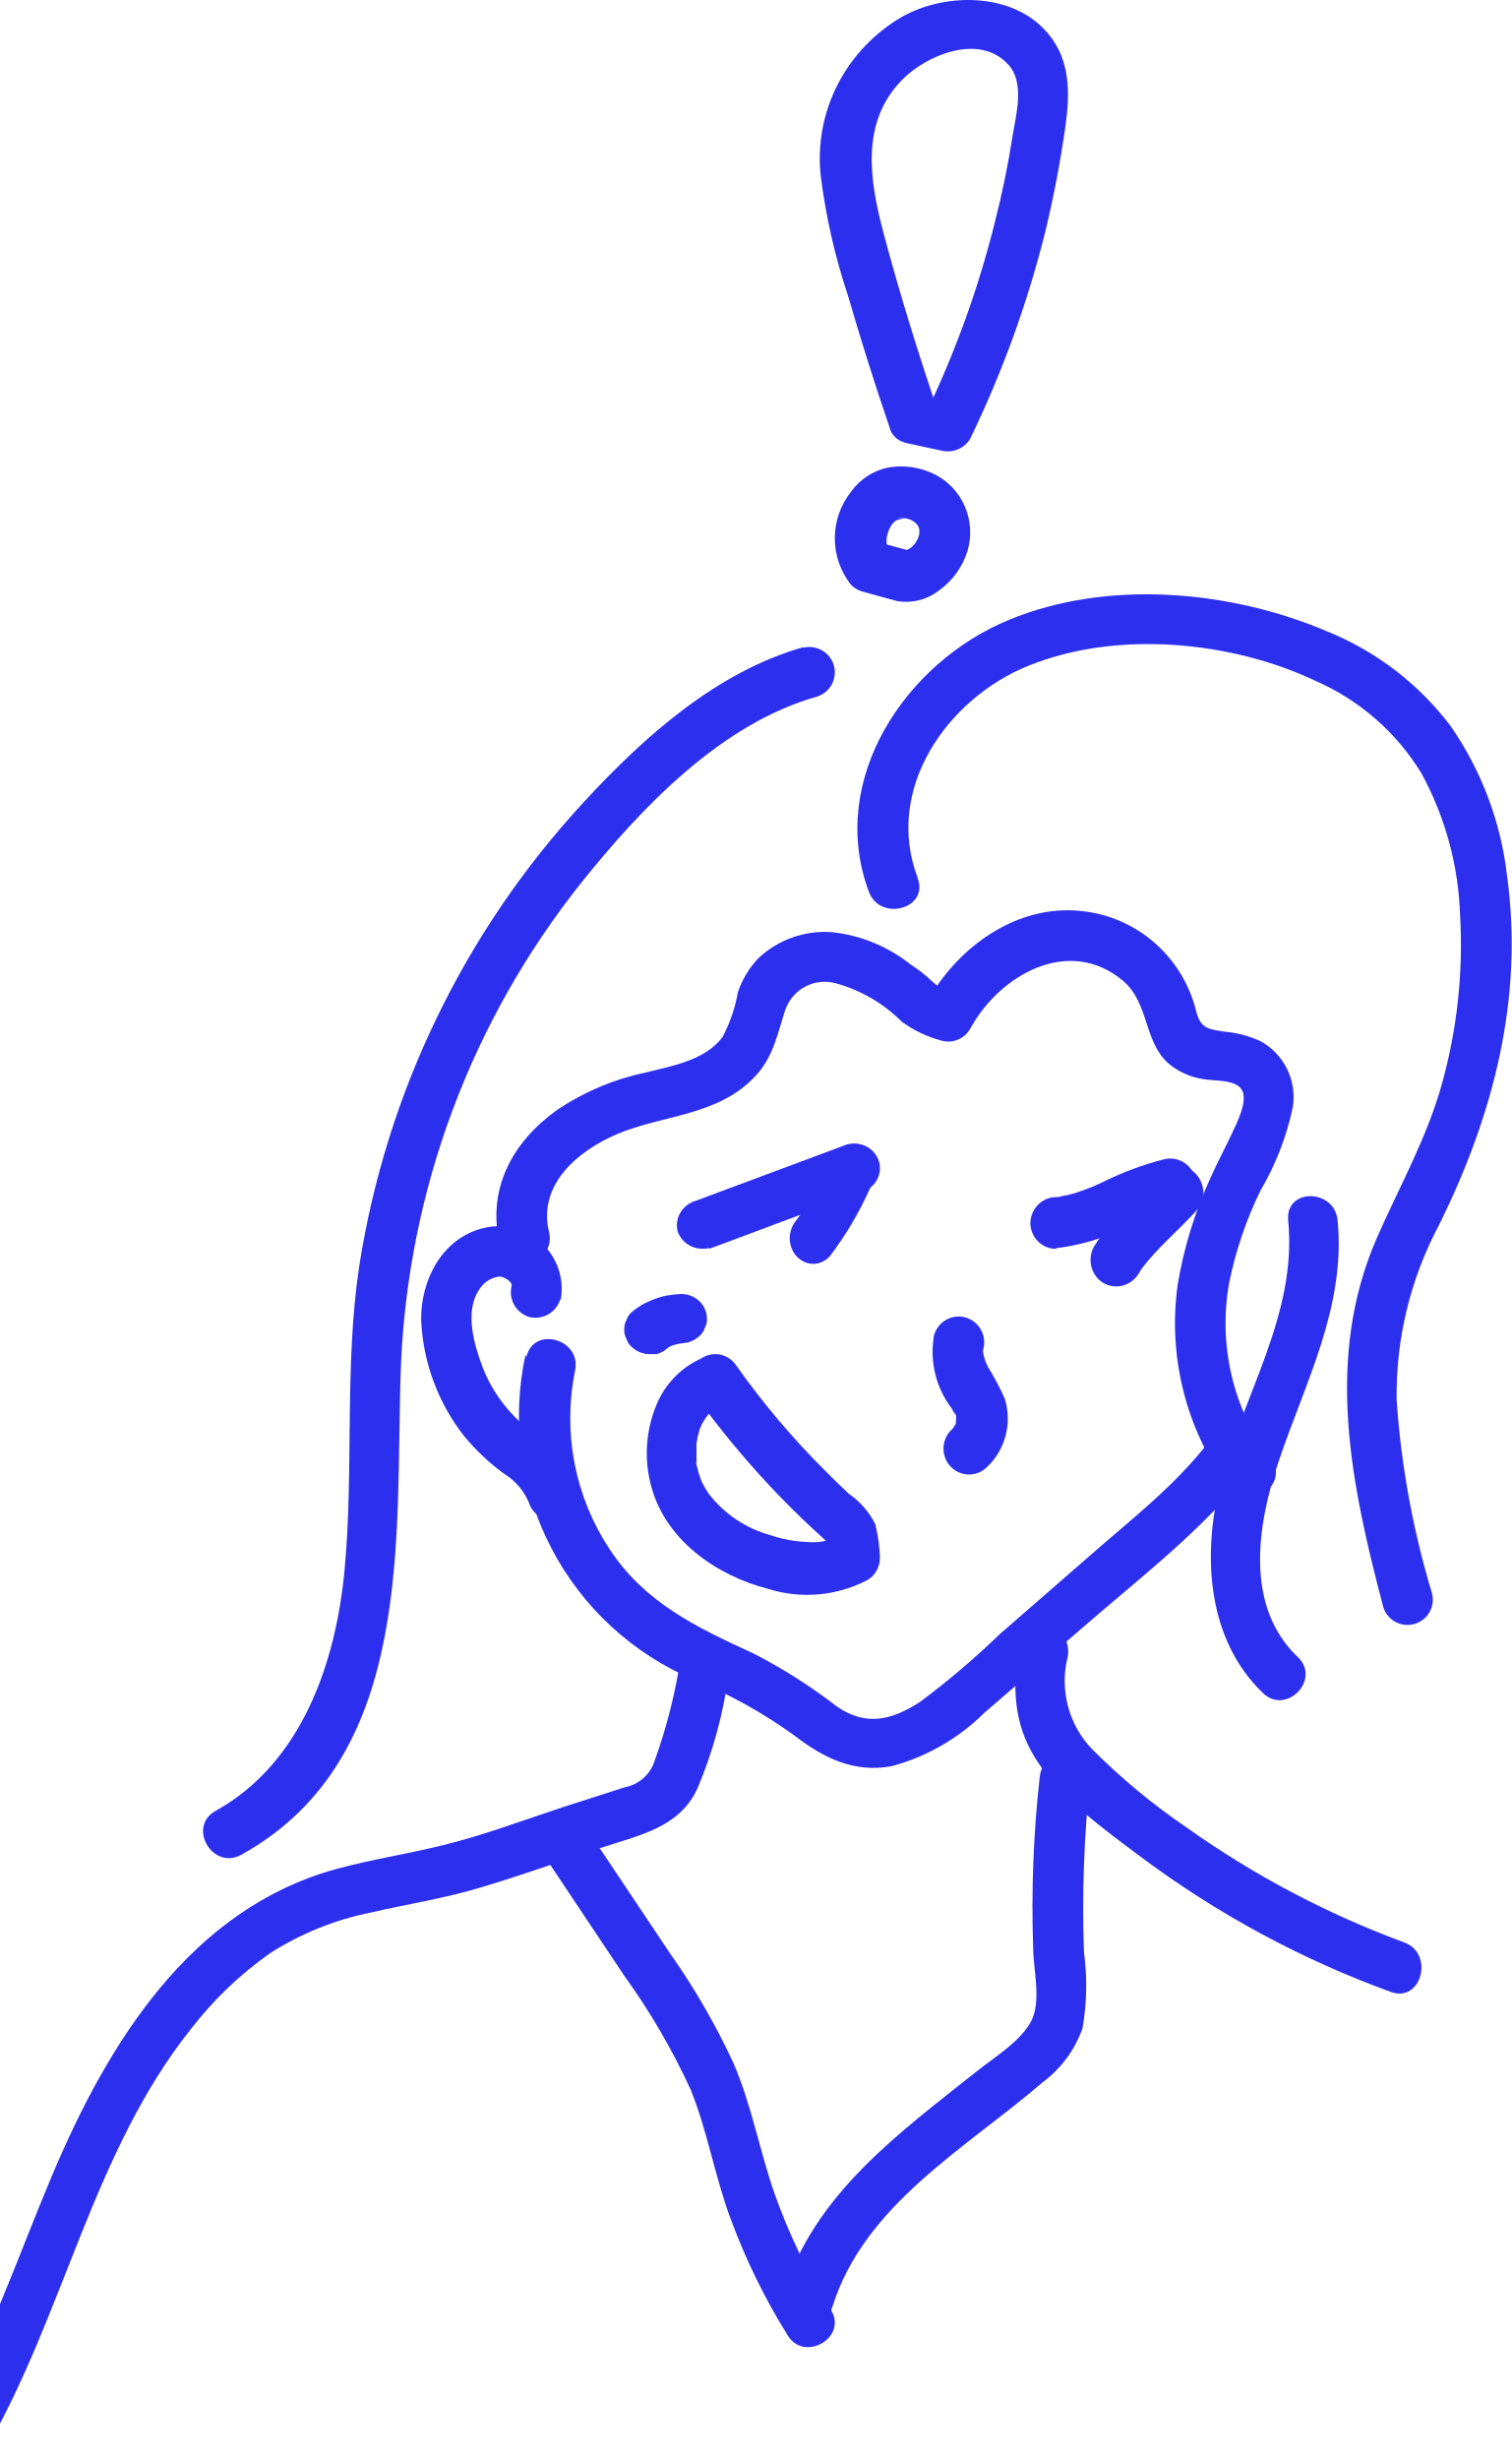
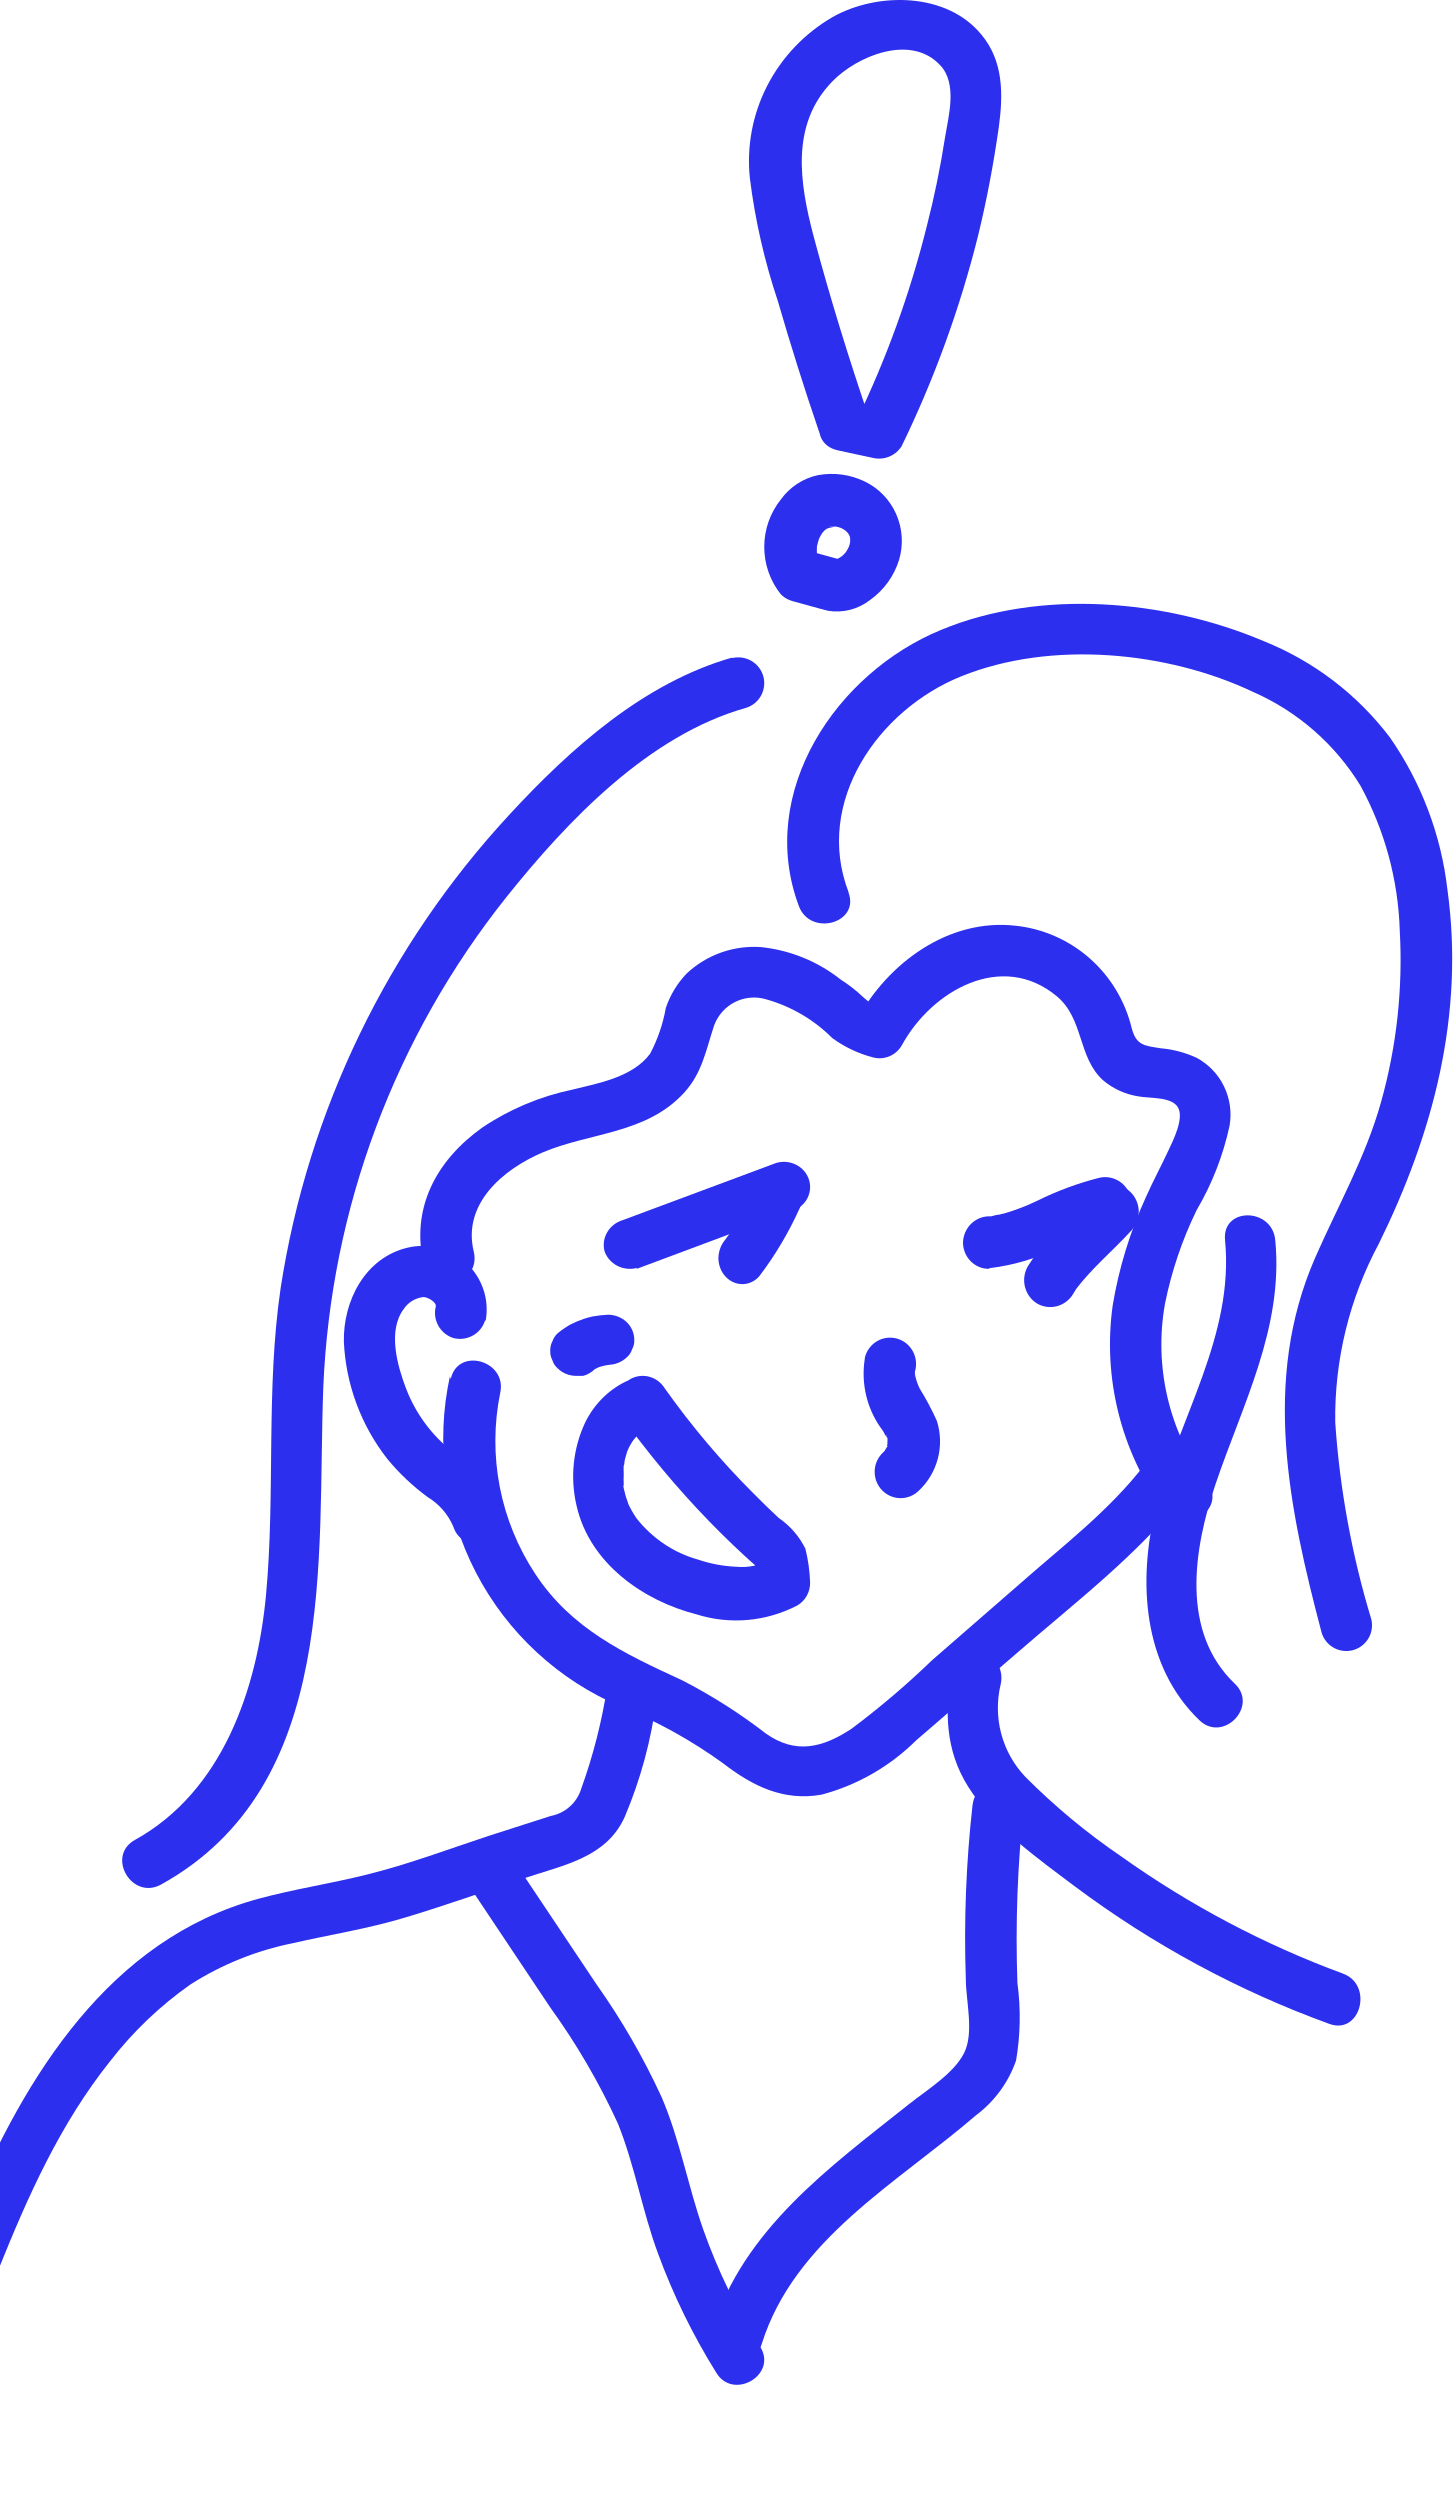
- <svg xmlns="http://www.w3.org/2000/svg" width="201" height="327" viewBox="0 0 201 327" fill="none">
-   <path d="M94.328 165.995L114.389 158.5C114.834 158.394 115.253 158.204 115.621 157.941C115.989 157.677 116.298 157.345 116.53 156.964C116.761 156.584 116.912 156.162 116.971 155.725C117.031 155.287 116.998 154.843 116.876 154.418C116.753 153.992 116.544 153.595 116.259 153.249C115.974 152.903 115.62 152.616 115.217 152.404C114.815 152.193 114.373 152.061 113.916 152.017C113.46 151.972 112.999 152.017 112.561 152.147L92.501 159.62C91.637 159.876 90.907 160.439 90.462 161.195C90.016 161.951 89.887 162.843 90.102 163.687C90.381 164.504 90.974 165.187 91.76 165.595C92.546 166.004 93.465 166.108 94.328 165.885V165.995Z" fill="#2D2FEE" />
-   <path d="M88.873 179.038L88.17 179.563C88.644 179.216 89.162 178.93 89.711 178.71L88.895 179.038C89.479 178.792 90.098 178.63 90.731 178.557H89.825C90.074 178.557 90.346 178.557 90.595 178.557C91.494 178.543 92.353 178.199 92.998 177.596C93.333 177.319 93.577 176.955 93.701 176.546C93.922 176.159 94.024 175.72 93.995 175.279C93.994 174.409 93.636 173.576 92.998 172.962C92.353 172.358 91.494 172.015 90.595 172C89.926 172.03 89.26 172.103 88.601 172.219C88.21 172.3 87.824 172.402 87.445 172.525C86.821 172.734 86.215 172.99 85.631 173.29C85.056 173.616 84.51 173.989 83.999 174.404C83.677 174.691 83.435 175.052 83.297 175.453C83.087 175.845 82.986 176.281 83.002 176.721C82.984 177.161 83.085 177.599 83.297 177.989C83.42 178.397 83.664 178.762 83.999 179.038C84.313 179.346 84.687 179.589 85.099 179.754C85.512 179.92 85.955 180.003 86.402 180H87.309C87.876 179.846 88.392 179.553 88.805 179.147L88.873 179.038Z" fill="#2D2FEE" />
-   <path d="M168.999 194.076C166.509 190.754 164.729 186.946 163.771 182.894C162.813 178.842 162.697 174.634 163.432 170.534C164.289 166.293 165.683 162.18 167.579 158.297C169.594 154.87 171.048 151.137 171.883 147.242C172.175 145.498 171.916 143.706 171.144 142.118C170.372 140.53 169.124 139.228 167.579 138.394C166.091 137.708 164.498 137.285 162.869 137.143C160.728 136.802 159.691 136.779 159.082 134.55C158.234 130.993 156.312 127.79 153.584 125.383C150.855 122.975 147.453 121.481 143.848 121.107C135.126 120.129 127.17 125.975 123.136 133.413L126.945 131.843C126.066 131.548 125.12 131.297 124.263 130.911C123.767 130.751 123.88 130.911 124.646 131.047L123.948 130.456C123.054 129.604 122.08 128.842 121.04 128.181C118.019 125.782 114.385 124.299 110.561 123.905C108.804 123.782 107.041 124.021 105.379 124.608C103.717 125.194 102.191 126.116 100.892 127.317C99.644 128.605 98.697 130.16 98.12 131.866C97.751 133.956 97.059 135.975 96.07 137.848C93.816 140.919 89.308 141.715 85.883 142.557C81.693 143.43 77.707 145.106 74.141 147.493C68.124 151.769 64.676 158.069 66.479 165.553C67.493 169.829 74.029 168.01 72.992 163.733C71.482 157.478 76.846 152.974 82.007 150.768C88.249 148.129 95.529 148.38 100.509 142.966C102.898 140.35 103.371 137.371 104.453 134.118C104.952 132.799 105.925 131.718 107.178 131.09C108.43 130.462 109.872 130.333 111.214 130.729C114.49 131.64 117.478 133.386 119.891 135.801C121.485 136.969 123.281 137.825 125.187 138.326C125.904 138.528 126.668 138.483 127.357 138.199C128.047 137.915 128.623 137.407 128.996 136.756C132.872 129.637 142.067 124.337 149.279 130.342C152.817 133.299 152.006 138.28 155.296 141.306C156.637 142.449 158.269 143.19 160.006 143.444C161.381 143.717 164.288 143.444 165.122 144.877C165.956 146.31 164.491 149.199 163.883 150.495C162.936 152.542 161.854 154.521 160.93 156.614C158.857 161.127 157.394 165.901 156.581 170.807C155.275 180.232 157.651 189.799 163.207 197.488C165.663 201.059 171.523 197.648 169.044 194.031L168.999 194.076Z" fill="#2D2FEE" />
-   <path d="M122.017 116.685C117.527 104.926 125.9 92.853 136.787 88.477C148.527 83.742 163.724 85.201 174.948 90.519C180.778 93.078 185.682 97.362 189 102.794C192.175 108.617 193.936 115.105 194.141 121.734C194.568 129.298 193.741 136.88 191.694 144.174C189.674 151.4 186.037 157.773 183.052 164.595C176.071 180.618 179.64 197.358 183.927 213.628C184.186 214.464 184.76 215.167 185.529 215.587C186.297 216.007 187.199 216.112 188.043 215.878C188.887 215.644 189.606 215.091 190.049 214.336C190.492 213.581 190.623 212.683 190.415 211.832C187.877 203.458 186.296 194.823 185.701 186.093C185.587 177.942 187.549 169.895 191.402 162.71C198.563 148.169 202.626 132.685 200.381 116.415C199.559 109.254 196.976 102.408 192.861 96.488C188.602 90.863 182.891 86.503 176.34 83.877C163.478 78.424 147.158 77.01 134.161 82.396C120.468 88.006 109.94 103.602 115.53 118.547C117.034 122.564 123.543 120.791 122.017 116.752V116.685Z" fill="#2D2FEE" />
-   <path d="M171.283 162.226C172.509 174.771 165.174 185.558 162.24 197.27C159.831 206.841 160.532 217.967 167.933 225.061C171.02 228.034 175.684 223.259 172.575 220.287C165.458 213.53 167.144 202.72 170.013 194.252C173.538 183.779 178.968 173.69 177.851 162.226C177.435 157.947 170.867 157.902 171.283 162.226V162.226Z" fill="#2D2FEE" />
-   <path d="M106.795 86.03C95.269 89.319 85.668 97.904 77.72 106.511C61.763 123.734 51.325 145.298 47.74 168.45C45.77 181.811 47.06 195.285 45.815 208.691C44.66 220.994 40.131 234.355 28.674 240.709C24.847 242.827 28.266 248.662 32.093 246.544C55.438 233.611 52.472 203.937 53.31 181.496C54.289 158.15 62.667 135.712 77.244 117.393C85.26 107.367 95.88 96.191 108.606 92.609C109.45 92.349 110.159 91.773 110.583 91.001C111.007 90.23 111.113 89.325 110.877 88.478C110.641 87.631 110.083 86.908 109.321 86.464C108.559 86.019 107.653 85.888 106.795 86.097V86.03Z" fill="#2D2FEE" />
-   <path d="M74.571 172.713C74.802 171.359 74.691 169.969 74.249 168.668C73.806 167.366 73.047 166.194 72.037 165.254C71.028 164.314 69.8 163.637 68.463 163.282C67.126 162.928 65.721 162.907 64.374 163.221C58.778 164.52 55.89 170.206 56.003 175.557C56.263 181.12 58.248 186.468 61.689 190.869C63.232 192.745 65.006 194.422 66.968 195.862C68.456 196.762 69.623 198.1 70.307 199.69C71.616 203.809 78.136 201.928 76.827 197.899C75.579 194.662 73.317 191.908 70.375 190.041C67.552 187.858 65.389 184.946 64.125 181.623C62.997 178.646 61.711 174.101 63.832 171.258C64.118 170.825 64.497 170.46 64.941 170.189C65.386 169.918 65.885 169.748 66.404 169.691C66.991 169.691 68.141 170.363 68.028 170.922C67.817 171.765 67.932 172.655 68.349 173.417C68.767 174.18 69.457 174.759 70.285 175.042C71.137 175.274 72.047 175.171 72.825 174.754C73.602 174.337 74.188 173.638 74.458 172.803L74.571 172.713Z" fill="#2D2FEE" />
-   <path d="M69.873 180.076C67.981 188.762 69.186 197.836 73.277 205.728C77.369 213.619 84.09 219.831 92.277 223.288C96.999 225.213 101.474 227.696 105.607 230.684C109.461 233.665 113.516 235.682 118.512 234.785C123.184 233.54 127.449 231.09 130.879 227.681C135.225 223.96 139.504 220.172 143.806 216.474C151.737 209.571 160.139 203.251 166.591 194.869C167.004 194.109 167.109 193.22 166.884 192.385C166.658 191.55 166.12 190.834 165.381 190.386C164.606 189.961 163.698 189.85 162.843 190.075C161.989 190.3 161.253 190.845 160.788 191.596C156.106 197.67 150.079 202.22 144.344 207.285L132.962 217.192C129.644 220.398 126.127 223.392 122.433 226.157C118.601 228.689 115.084 229.518 111.231 226.807C107.785 224.145 104.103 221.804 100.23 219.814C92.68 216.34 85.779 213.09 81.075 205.963C78.78 202.501 77.192 198.621 76.4 194.544C75.608 190.468 75.628 186.274 76.459 182.205C77.378 177.992 70.903 176.176 69.985 180.412L69.873 180.076Z" fill="#2D2FEE" />
-   <path d="M124.159 177.736C123.89 179.396 123.963 181.094 124.373 182.724C124.782 184.354 125.52 185.881 126.539 187.209C126.698 187.484 126.834 187.783 126.993 188.035C127.151 188.287 126.789 187.415 126.993 187.805L127.129 188.195C127.137 188.325 127.137 188.455 127.129 188.585C127.265 188.975 127.129 187.874 127.129 188.287C127.106 188.585 127.106 188.884 127.129 189.182C127.129 189.182 127.265 188.402 127.129 188.861C126.993 189.319 127.129 189.136 127.129 189.25C127.077 189.378 127.031 189.508 126.993 189.64C126.993 189.48 127.333 188.975 126.993 189.388L126.743 189.824C126.743 189.824 126.403 190.329 126.743 189.824C127.083 189.319 126.743 189.824 126.743 189.824L126.358 190.214C125.757 190.866 125.43 191.729 125.446 192.62C125.461 193.511 125.818 194.362 126.441 194.992C127.064 195.623 127.905 195.984 128.786 195.999C129.667 196.015 130.52 195.684 131.164 195.077C132.393 193.942 133.274 192.474 133.704 190.848C134.134 189.222 134.095 187.506 133.59 185.902C132.93 184.43 132.172 183.004 131.323 181.635L131.119 181.177C130.824 180.603 131.255 181.612 131.119 181.177C131.001 180.886 130.902 180.587 130.824 180.282C130.824 180.282 130.688 179.709 130.711 179.709C130.734 179.709 130.711 180.511 130.711 179.915C130.711 179.915 130.711 179.135 130.711 179.686C130.711 180.236 130.711 179.502 130.711 179.456C130.845 179.016 130.891 178.554 130.845 178.096C130.8 177.637 130.664 177.193 130.445 176.789C130.227 176.385 129.931 176.03 129.574 175.744C129.217 175.458 128.808 175.248 128.369 175.125C127.93 175.002 127.472 174.969 127.021 175.029C126.569 175.089 126.135 175.239 125.742 175.472C125.349 175.705 125.007 176.015 124.735 176.384C124.463 176.754 124.267 177.174 124.159 177.621V177.736Z" fill="#2D2FEE" />
-   <path d="M92.242 185.188C95.738 190.069 99.577 194.673 103.728 198.962C105.734 201.028 107.807 203.025 109.967 204.931C110.54 205.436 110.342 205.642 110.099 204.609V204.173C110.099 204.494 110.099 204.793 110.099 205.114L110.298 206.951L111.929 203.966C110.548 204.772 108.965 205.124 107.388 204.976C105.671 204.908 103.972 204.592 102.339 204.035C99.18 203.159 96.366 201.272 94.292 198.64C93.846 197.988 93.455 197.297 93.124 196.574C93.388 197.125 92.925 195.954 92.903 195.84C92.881 195.725 92.705 195.082 92.616 194.715C92.528 194.347 92.616 194.37 92.616 194.21C92.616 194.577 92.616 194.577 92.616 194.21C92.595 193.766 92.595 193.322 92.616 192.878C92.594 192.435 92.594 191.99 92.616 191.547C92.616 192.258 92.727 191.156 92.749 191.019C92.771 190.881 92.969 190.284 93.057 189.917C93.146 189.549 93.212 189.503 93.057 189.917L93.322 189.32C93.522 188.947 93.742 188.586 93.983 188.241C93.609 188.769 94.248 187.942 94.358 187.828C94.468 187.713 95.24 187.093 94.755 187.414L95.46 187.024L96.761 186.45C97.511 185.977 98.054 185.219 98.276 184.337C98.499 183.454 98.382 182.516 97.952 181.721C97.487 180.953 96.757 180.4 95.913 180.174C95.069 179.947 94.173 180.066 93.41 180.504C90.879 181.578 88.804 183.567 87.568 186.106C85.982 189.484 85.584 193.335 86.443 196.987C88.163 204.586 95.262 209.453 102.119 211.198C106.509 212.582 111.243 212.164 115.346 210.027C115.849 209.73 116.267 209.299 116.558 208.779C116.848 208.259 117.001 207.667 117 207.066C116.952 205.562 116.745 204.068 116.383 202.612C115.572 200.983 114.373 199.6 112.899 198.594C111.797 197.561 110.695 196.505 109.637 195.426C105.387 191.189 101.492 186.58 97.996 181.652C97.527 180.889 96.798 180.339 95.955 180.113C95.112 179.887 94.219 180.003 93.454 180.436C93.074 180.664 92.741 180.968 92.474 181.331C92.207 181.693 92.011 182.107 91.899 182.549C91.786 182.991 91.758 183.451 91.817 183.904C91.876 184.357 92.02 184.793 92.242 185.188V185.188Z" fill="#2D2FEE" />
-   <path d="M90.481 220.528C89.779 225.128 88.631 229.648 87.054 234.023C86.775 234.924 86.256 235.732 85.553 236.358C84.851 236.985 83.991 237.406 83.067 237.577L74.869 240.209C69.628 241.94 64.386 243.92 59.011 245.247C54.33 246.416 49.536 247.136 44.877 248.396C25.346 253.681 14.371 271.54 6.934 289.151C2.276 300.217 -1.577 311.642 -7.602 322.034C-8.013 322.804 -8.11 323.704 -7.873 324.545C-7.636 325.385 -7.084 326.101 -6.332 326.541C-5.581 326.981 -4.689 327.111 -3.843 326.904C-2.998 326.697 -2.266 326.168 -1.801 325.43C8.525 307.549 12.377 286.002 25.413 269.673C28.391 265.824 31.924 262.443 35.896 259.641C40.003 257.015 44.56 255.177 49.335 254.221C54.218 253.096 59.19 252.332 64.006 250.87C69.269 249.295 74.488 247.428 79.684 245.697C84.881 243.965 90.346 242.998 92.743 237.712C94.83 232.785 96.232 227.593 96.909 222.283C97.109 221.419 96.977 220.512 96.542 219.741C96.106 218.97 95.398 218.392 94.557 218.122C93.714 217.889 92.814 217.993 92.045 218.412C91.277 218.832 90.7 219.534 90.436 220.371L90.481 220.528Z" fill="#2D2FEE" />
-   <path d="M135.463 218.505C134.637 223.991 134.659 228.953 137.696 233.778C141.046 239.104 146.74 243.11 151.675 246.82C161.846 254.417 173.047 260.467 184.926 264.779C188.99 266.281 190.754 259.681 186.712 258.201C176.418 254.406 166.657 249.249 157.682 242.86C153.203 239.809 149.016 236.334 145.177 232.481C143.666 230.904 142.575 228.96 142.008 226.832C141.441 224.705 141.418 222.465 141.939 220.326C142.142 219.446 142.007 218.521 141.563 217.738C141.119 216.956 140.399 216.375 139.55 216.115C138.691 215.884 137.778 216.004 137.006 216.451C136.233 216.898 135.664 217.635 135.419 218.505H135.463Z" fill="#2D2FEE" />
-   <path d="M138.246 236.193C137.405 243.723 137.112 251.304 137.371 258.875C137.371 261.764 138.492 265.906 137.146 268.593C135.8 271.28 132.233 273.452 129.9 275.31C119.512 283.573 108.294 291.633 104.166 304.866C102.887 309.009 109.371 310.778 110.672 306.658C114.935 292.999 128.486 285.543 138.694 276.743C141.121 274.93 142.949 272.435 143.944 269.578C144.518 266.226 144.579 262.806 144.124 259.435C143.847 251.685 144.132 243.925 144.976 236.216C145.448 231.917 138.694 231.939 138.246 236.216V236.193Z" fill="#2D2FEE" />
-   <path d="M72.535 246.944L83.001 262.628C86.435 267.38 89.4 272.467 91.853 277.815C94.066 283.306 95.04 289.25 97.098 294.81C99.104 300.272 101.663 305.506 104.732 310.426C106.945 314.087 112.787 310.697 110.463 307.014C107.402 302.176 104.893 296.998 102.984 291.578C100.992 285.883 99.952 279.894 97.562 274.334C95.184 269.171 92.339 264.246 89.065 259.622L78.31 243.531C75.92 239.938 70.167 243.328 72.579 246.944H72.535Z" fill="#2D2FEE" />
-   <path d="M140.486 165.908C143.586 165.536 146.606 164.646 149.425 163.274L151.28 162.449L151.749 162.243C152.196 162.037 151.213 162.472 151.749 162.243L152.688 161.854C153.966 161.322 155.291 160.915 156.644 160.639C157.477 160.364 158.175 159.77 158.591 158.98C159.008 158.191 159.111 157.267 158.878 156.401C158.596 155.557 158.014 154.852 157.248 154.427C156.482 154.003 155.588 153.89 154.744 154.11C151.977 154.818 149.289 155.816 146.721 157.089L145.917 157.455C145.559 157.615 145.604 157.592 145.917 157.455L145.47 157.661C144.844 157.913 144.218 158.165 143.593 158.371C142.964 158.597 142.322 158.781 141.671 158.921C141.358 158.921 141.023 159.059 140.687 159.127H140.844H140.352C139.47 159.151 138.631 159.52 138.007 160.159C137.383 160.799 137.023 161.66 137 162.564C137.006 163.473 137.361 164.344 137.988 164.987C138.616 165.63 139.465 165.994 140.352 166L140.486 165.908Z" fill="#2D2FEE" />
-   <path d="M110.202 154.69C109.085 157.207 107.74 159.593 106.186 161.813L106.665 161.105L105.916 162.156C105.35 162.811 105.024 163.673 105 164.575C105.001 165.483 105.33 166.354 105.916 166.995C106.503 167.634 107.294 167.994 108.121 168C108.531 168.002 108.937 167.914 109.316 167.742C109.695 167.569 110.038 167.316 110.327 166.995C112.392 164.288 114.158 161.322 115.591 158.16C115.992 157.351 116.103 156.407 115.903 155.512C115.684 154.65 115.169 153.913 114.467 153.457C113.741 153.005 112.882 152.883 112.074 153.115C111.285 153.349 110.612 153.915 110.202 154.69V154.69Z" fill="#2D2FEE" />
-   <path d="M154.11 156.026C152.73 157.537 151.212 158.93 149.785 160.393C148.13 161.969 146.677 163.753 145.46 165.705C145.006 166.517 144.882 167.48 145.115 168.386C145.347 169.291 145.918 170.067 146.703 170.544C147.497 170.998 148.432 171.118 149.311 170.881C150.19 170.643 150.945 170.066 151.419 169.27C151.658 168.841 151.927 168.43 152.224 168.042L151.695 168.774C153.834 165.917 156.595 163.651 158.988 161.031C159.619 160.356 159.98 159.463 160 158.528C159.989 157.591 159.627 156.695 158.988 156.026C158.338 155.368 157.462 155 156.549 155C155.636 155 154.76 155.368 154.11 156.026V156.026Z" fill="#2D2FEE" />
-   <path d="M124.763 54.824C122.066 46.909 119.595 38.927 117.442 30.856C115.628 23.964 114.404 16.316 119.89 10.669C123.086 7.356 130.18 4.354 134.034 8.556C136.3 10.958 135.099 15.226 134.645 18.006C134.041 21.904 133.248 25.765 132.265 29.589C130.084 38.341 127.008 46.855 123.086 55.002L126.939 53.468L122.406 52.489C118.144 51.556 116.331 57.981 120.615 58.915L125.148 59.893C125.87 60.075 126.632 60.024 127.322 59.748C128.012 59.471 128.593 58.984 128.979 58.359C133.244 49.569 136.586 40.377 138.952 30.923C140.108 26.187 141.015 21.385 141.695 16.56C142.261 12.358 142.307 8.023 139.428 4.554C134.895 -1.026 125.828 -1.071 119.958 2.22C116.277 4.356 113.299 7.484 111.378 11.233C109.457 14.981 108.675 19.192 109.123 23.364C109.807 28.803 111.029 34.164 112.772 39.372C114.45 45.152 116.263 50.911 118.212 56.602C119.595 60.649 126.146 58.892 124.763 54.824Z" fill="#2D2FEE" />
-   <path d="M118.051 73.053L117.848 72.823L118.368 73.511C118.165 73.224 117.991 72.917 117.848 72.594L118.187 73.42C117.996 72.958 117.867 72.472 117.803 71.975L117.938 72.869C117.859 72.26 117.859 71.644 117.938 71.034L117.803 71.952C117.91 71.308 118.084 70.677 118.323 70.071L117.984 70.897C118.215 70.336 118.511 69.805 118.865 69.314L118.345 70.025C118.636 69.643 118.969 69.296 119.34 68.993L118.662 69.544C118.963 69.297 119.298 69.096 119.656 68.947L118.842 69.291C119.278 69.113 119.733 68.99 120.198 68.924H119.294C119.797 68.867 120.305 68.867 120.809 68.924L119.927 68.787C120.469 68.883 120.999 69.037 121.509 69.246L120.695 68.901C121.172 69.11 121.62 69.38 122.029 69.704L121.328 69.154C121.67 69.432 121.981 69.747 122.255 70.094L121.712 69.383C121.974 69.738 122.194 70.123 122.368 70.53L122.029 69.704C122.182 70.103 122.288 70.519 122.345 70.943L122.21 70.025C122.255 70.452 122.255 70.883 122.21 71.31L122.345 70.392C122.264 70.953 122.112 71.5 121.893 72.021L122.232 71.195C122.025 71.673 121.768 72.127 121.464 72.548L121.984 71.86C121.645 72.315 121.25 72.723 120.809 73.076L121.486 72.525C121.118 72.818 120.715 73.064 120.289 73.259L121.102 72.915C120.664 73.091 120.21 73.221 119.746 73.305L120.65 73.168H120.379L121.283 73.305L116.537 71.998C116.107 71.877 115.658 71.844 115.215 71.9C114.772 71.956 114.344 72.1 113.955 72.323C113.567 72.547 113.226 72.846 112.952 73.203C112.678 73.561 112.475 73.969 112.356 74.406C112.238 74.843 112.205 75.299 112.26 75.749C112.315 76.198 112.457 76.632 112.677 77.026C112.897 77.42 113.192 77.766 113.544 78.045C113.896 78.323 114.299 78.529 114.729 78.649C116.266 79.062 117.803 79.521 119.362 79.911C120.325 80.065 121.308 80.019 122.252 79.774C123.197 79.53 124.082 79.092 124.854 78.489C126.659 77.205 127.994 75.35 128.65 73.213C129.226 71.242 129.087 69.125 128.258 67.249C127.429 65.372 125.965 63.859 124.13 62.984C122.238 62.075 120.113 61.786 118.051 62.158C116.091 62.569 114.351 63.706 113.17 65.346C111.766 67.1 111 69.291 111 71.55C111 73.81 111.766 76.001 113.17 77.755C113.809 78.394 114.669 78.751 115.566 78.751C116.462 78.751 117.323 78.394 117.961 77.755C118.547 77.121 118.88 76.29 118.897 75.421C118.914 74.553 118.612 73.709 118.051 73.053Z" fill="#2D2FEE" />
+ <svg xmlns="http://www.w3.org/2000/svg" width="200" height="344" viewBox="0 0 200 344" fill="none">
+   <path d="M87.627 174.588L108.726 166.705C109.194 166.594 109.635 166.394 110.022 166.117C110.408 165.84 110.733 165.49 110.977 165.09C111.221 164.69 111.379 164.246 111.442 163.786C111.504 163.326 111.47 162.859 111.341 162.411C111.213 161.964 110.992 161.546 110.692 161.183C110.393 160.819 110.02 160.517 109.597 160.294C109.174 160.071 108.709 159.933 108.229 159.886C107.749 159.84 107.264 159.886 106.803 160.023L85.704 167.884C84.796 168.152 84.029 168.745 83.56 169.54C83.091 170.335 82.955 171.273 83.181 172.161C83.475 173.02 84.099 173.738 84.925 174.168C85.752 174.598 86.719 174.707 87.627 174.473V174.588Z" fill="#2D2FEE" />
+   <path d="M81.888 188.307L81.148 188.858C81.647 188.494 82.192 188.192 82.77 187.962L81.911 188.307C82.526 188.047 83.176 187.877 83.842 187.801H82.889C83.151 187.801 83.437 187.801 83.699 187.801C84.644 187.786 85.548 187.424 86.226 186.789C86.579 186.499 86.835 186.115 86.965 185.686C87.198 185.279 87.306 184.816 87.275 184.352C87.274 183.438 86.897 182.562 86.226 181.916C85.548 181.281 84.644 180.919 83.699 180.904C82.996 180.935 82.295 181.012 81.602 181.134C81.19 181.22 80.784 181.327 80.386 181.456C79.73 181.677 79.092 181.946 78.478 182.26C77.873 182.604 77.299 182.996 76.762 183.433C76.423 183.734 76.168 184.114 76.023 184.536C75.802 184.948 75.696 185.407 75.713 185.87C75.694 186.333 75.8 186.793 76.023 187.203C76.153 187.632 76.41 188.016 76.762 188.307C77.091 188.63 77.485 188.886 77.919 189.06C78.353 189.234 78.819 189.322 79.289 189.318H80.243C80.839 189.157 81.382 188.848 81.816 188.421L81.888 188.307Z" fill="#2D2FEE" />
+   <path d="M166.163 204.124C163.544 200.629 161.672 196.624 160.664 192.362C159.657 188.101 159.535 183.674 160.308 179.363C161.21 174.902 162.675 170.576 164.669 166.492C166.789 162.888 168.318 158.962 169.197 154.865C169.504 153.031 169.232 151.145 168.419 149.475C167.607 147.805 166.295 146.435 164.669 145.559C163.105 144.837 161.429 144.392 159.715 144.243C157.464 143.884 156.373 143.86 155.733 141.516C154.84 137.775 152.82 134.406 149.95 131.874C147.08 129.341 143.502 127.77 139.71 127.377C130.536 126.348 122.169 132.496 117.926 140.319L121.932 138.669C121.008 138.358 120.012 138.095 119.111 137.688C118.59 137.52 118.708 137.688 119.514 137.831L118.779 137.209C117.84 136.314 116.816 135.512 115.722 134.817C112.544 132.294 108.722 130.734 104.7 130.319C102.852 130.19 100.998 130.442 99.25 131.059C97.501 131.676 95.896 132.645 94.531 133.908C93.217 135.263 92.221 136.898 91.615 138.693C91.227 140.891 90.499 143.014 89.458 144.985C87.088 148.214 82.347 149.052 78.744 149.937C74.337 150.856 70.145 152.618 66.395 155.128C60.066 159.626 56.439 166.253 58.336 174.124C59.402 178.621 66.276 176.707 65.186 172.21C63.598 165.631 69.239 160.894 74.667 158.573C81.233 155.798 88.889 156.061 94.128 150.367C96.64 147.616 97.138 144.482 98.276 141.061C98.801 139.674 99.824 138.537 101.141 137.876C102.459 137.216 103.975 137.08 105.387 137.496C108.832 138.455 111.975 140.292 114.513 142.831C116.189 144.06 118.078 144.961 120.083 145.487C120.838 145.699 121.641 145.652 122.366 145.353C123.091 145.054 123.697 144.521 124.089 143.836C128.166 136.348 137.837 130.774 145.422 137.09C149.144 140.2 148.29 145.439 151.751 148.621C153.161 149.824 154.878 150.603 156.705 150.87C158.151 151.157 161.209 150.87 162.086 152.377C162.963 153.884 161.422 156.922 160.782 158.286C159.786 160.439 158.649 162.521 157.677 164.722C155.496 169.468 153.957 174.489 153.102 179.65C151.729 189.562 154.228 199.625 160.071 207.712C162.654 211.468 168.817 207.88 166.21 204.076L166.163 204.124Z" fill="#2D2FEE" />
+   <path d="M116.748 122.725C112.026 110.358 120.833 97.66 132.283 93.057C144.631 88.077 160.615 89.611 172.42 95.205C178.551 97.897 183.709 102.403 187.2 108.115C190.539 114.24 192.391 121.064 192.606 128.036C193.055 135.991 192.186 143.966 190.033 151.638C187.908 159.238 184.083 165.941 180.943 173.116C173.6 189.968 177.354 207.575 181.864 224.687C182.136 225.566 182.74 226.306 183.548 226.748C184.356 227.189 185.304 227.299 186.192 227.054C187.08 226.808 187.837 226.226 188.303 225.432C188.768 224.637 188.906 223.693 188.687 222.798C186.018 213.99 184.355 204.909 183.729 195.727C183.609 187.153 185.673 178.69 189.726 171.133C197.257 155.839 201.531 139.554 199.17 122.442C198.305 114.91 195.588 107.709 191.26 101.483C186.781 95.566 180.773 90.981 173.884 88.219C160.355 82.484 143.191 80.996 129.521 86.661C115.119 92.562 104.046 108.965 109.925 124.684C111.507 128.909 118.354 127.044 116.748 122.796V122.725Z" fill="#2D2FEE" />
+   <path d="M168.565 170.625C169.855 183.819 162.14 195.165 159.054 207.482C156.521 217.549 157.258 229.251 165.042 236.712C168.289 239.839 173.194 234.817 169.924 231.691C162.439 224.584 164.213 213.215 167.229 204.308C170.937 193.294 176.648 182.682 175.474 170.625C175.036 166.124 168.128 166.077 168.565 170.625Z" fill="#2D2FEE" />
+   <path d="M100.738 90.483C88.616 93.943 78.518 102.972 70.158 112.025C53.375 130.139 42.397 152.82 38.626 177.171C36.554 191.223 37.911 205.395 36.601 219.495C35.387 232.434 30.624 246.487 18.573 253.17C14.548 255.398 18.144 261.535 22.169 259.308C46.723 245.705 43.603 214.495 44.484 190.892C45.514 166.338 54.326 142.738 69.658 123.471C78.089 112.925 89.259 101.171 102.643 97.403C103.531 97.13 104.277 96.524 104.723 95.713C105.169 94.901 105.279 93.95 105.032 93.058C104.784 92.167 104.197 91.407 103.395 90.94C102.593 90.472 101.64 90.334 100.738 90.554V90.483Z" fill="#2D2FEE" />
+   <path d="M66.845 181.654C67.087 180.23 66.971 178.768 66.506 177.4C66.041 176.031 65.242 174.797 64.18 173.809C63.118 172.821 61.827 172.108 60.42 171.735C59.014 171.362 57.536 171.34 56.12 171.671C50.235 173.037 47.197 179.017 47.316 184.645C47.589 190.497 49.677 196.122 53.296 200.75C54.919 202.723 56.785 204.487 58.848 206.001C60.413 206.948 61.641 208.355 62.36 210.027C63.737 214.36 70.594 212.382 69.218 208.144C67.904 204.74 65.526 201.843 62.431 199.879C59.462 197.583 57.188 194.52 55.858 191.026C54.672 187.894 53.319 183.114 55.55 180.124C55.851 179.669 56.249 179.285 56.717 179C57.184 178.715 57.71 178.536 58.255 178.476C58.872 178.476 60.082 179.182 59.964 179.771C59.742 180.657 59.862 181.593 60.301 182.395C60.74 183.197 61.467 183.806 62.337 184.103C63.233 184.348 64.19 184.239 65.008 183.801C65.826 183.362 66.442 182.627 66.726 181.749L66.845 181.654Z" fill="#2D2FEE" />
+   <path d="M61.906 189.398C59.917 198.534 61.184 208.078 65.487 216.378C69.79 224.678 76.859 231.211 85.47 234.847C90.436 236.872 95.143 239.483 99.49 242.626C103.543 245.761 107.809 247.883 113.063 246.94C117.978 245.63 122.463 243.053 126.071 239.467C130.642 235.554 135.143 231.57 139.667 227.681C148.008 220.42 156.845 213.773 163.631 204.956C164.066 204.158 164.176 203.222 163.939 202.344C163.702 201.466 163.136 200.713 162.359 200.242C161.544 199.795 160.589 199.678 159.69 199.914C158.791 200.151 158.017 200.724 157.528 201.515C152.603 207.903 146.265 212.688 140.233 218.016L128.262 228.435C124.772 231.807 121.073 234.956 117.187 237.864C113.158 240.528 109.458 241.4 105.405 238.548C101.781 235.748 97.908 233.286 93.835 231.193C85.894 227.539 78.636 224.121 73.688 216.625C71.275 212.984 69.604 208.903 68.771 204.615C67.938 200.328 67.96 195.917 68.834 191.638C69.8 187.206 62.99 185.297 62.024 189.752L61.906 189.398Z" fill="#2D2FEE" />
+   <path d="M118.999 186.937C118.717 188.683 118.793 190.469 119.224 192.183C119.655 193.898 120.43 195.503 121.503 196.901C121.67 197.19 121.813 197.504 121.98 197.769C122.147 198.035 121.765 197.118 121.98 197.528L122.123 197.938C122.131 198.075 122.131 198.212 122.123 198.348C122.266 198.758 122.123 197.6 122.123 198.035C122.099 198.348 122.099 198.662 122.123 198.975C122.123 198.975 122.266 198.155 122.123 198.638C121.98 199.12 122.123 198.927 122.123 199.048C122.068 199.182 122.02 199.319 121.98 199.458C121.98 199.289 122.337 198.758 121.98 199.192L121.717 199.651C121.717 199.651 121.36 200.182 121.717 199.651C122.075 199.12 121.717 199.651 121.717 199.651L121.312 200.061C120.68 200.747 120.336 201.654 120.353 202.592C120.369 203.529 120.744 204.424 121.4 205.087C122.055 205.75 122.939 206.13 123.866 206.146C124.792 206.163 125.689 205.815 126.367 205.176C127.659 203.982 128.586 202.438 129.039 200.728C129.491 199.018 129.449 197.213 128.919 195.526C128.224 193.978 127.427 192.478 126.534 191.038L126.32 190.556C126.01 189.953 126.463 191.014 126.32 190.556C126.195 190.25 126.091 189.935 126.01 189.615C126.01 189.615 125.867 189.012 125.89 189.012C125.914 189.012 125.89 189.856 125.89 189.229C125.89 189.229 125.89 188.409 125.89 188.988C125.89 189.567 125.89 188.795 125.89 188.747C126.032 188.284 126.08 187.797 126.032 187.315C125.984 186.834 125.841 186.366 125.611 185.942C125.381 185.517 125.07 185.143 124.695 184.842C124.319 184.541 123.889 184.32 123.427 184.191C122.966 184.062 122.484 184.027 122.009 184.09C121.534 184.153 121.077 184.311 120.664 184.556C120.251 184.801 119.891 185.127 119.605 185.516C119.319 185.904 119.113 186.346 118.999 186.817V186.937Z" fill="#2D2FEE" />
+   <path d="M85.432 194.774C89.109 199.908 93.147 204.75 97.513 209.261C99.623 211.434 101.803 213.535 104.075 215.539C104.678 216.07 104.469 216.288 104.214 215.201V214.742C104.214 215.08 104.214 215.394 104.214 215.732L104.423 217.664L106.139 214.525C104.686 215.373 103.021 215.743 101.362 215.587C99.556 215.516 97.769 215.183 96.052 214.598C92.73 213.676 89.769 211.691 87.588 208.923C87.119 208.238 86.708 207.511 86.36 206.75C86.638 207.33 86.151 206.098 86.128 205.978C86.104 205.857 85.919 205.181 85.826 204.795C85.733 204.408 85.826 204.432 85.826 204.263C85.826 204.65 85.826 204.65 85.826 204.263C85.803 203.797 85.803 203.33 85.826 202.863C85.803 202.397 85.803 201.929 85.826 201.463C85.826 202.211 85.942 201.052 85.965 200.907C85.989 200.762 86.197 200.134 86.29 199.748C86.383 199.362 86.452 199.314 86.29 199.748L86.568 199.121C86.778 198.728 87.01 198.349 87.264 197.986C86.87 198.541 87.542 197.672 87.658 197.551C87.774 197.43 88.586 196.778 88.076 197.116L88.817 196.706L90.186 196.102C90.974 195.605 91.545 194.808 91.779 193.879C92.013 192.951 91.89 191.964 91.438 191.128C90.948 190.321 90.181 189.739 89.293 189.501C88.406 189.263 87.464 189.387 86.661 189.849C83.999 190.978 81.817 193.07 80.516 195.74C78.848 199.293 78.43 203.343 79.334 207.185C81.142 215.177 88.609 220.296 95.82 222.131C100.438 223.587 105.417 223.147 109.733 220.899C110.262 220.587 110.702 220.134 111.007 219.587C111.313 219.04 111.473 218.418 111.472 217.785C111.422 216.203 111.204 214.632 110.823 213.101C109.97 211.388 108.709 209.933 107.159 208.875C106 207.789 104.84 206.678 103.727 205.543C99.257 201.086 95.162 196.239 91.484 191.056C90.991 190.253 90.224 189.674 89.338 189.437C88.451 189.199 87.511 189.321 86.707 189.776C86.307 190.016 85.957 190.336 85.676 190.718C85.395 191.099 85.19 191.535 85.071 191.999C84.953 192.464 84.924 192.948 84.986 193.424C85.047 193.9 85.199 194.359 85.432 194.774Z" fill="#2D2FEE" />
+   <path d="M83.579 231.945C82.841 236.782 81.634 241.536 79.974 246.138C79.681 247.086 79.136 247.935 78.397 248.594C77.657 249.253 76.753 249.696 75.781 249.876L67.159 252.644C61.646 254.465 56.134 256.547 50.48 257.943C45.556 259.173 40.515 259.93 35.615 261.255C15.072 266.814 3.529 285.597 -4.292 304.119C-9.192 315.758 -13.244 327.776 -19.581 338.705C-20.013 339.515 -20.116 340.461 -19.867 341.346C-19.617 342.23 -19.037 342.982 -18.246 343.445C-17.456 343.908 -16.517 344.045 -15.628 343.827C-14.739 343.609 -13.969 343.053 -13.48 342.277C-2.62 323.47 1.432 300.807 15.143 283.633C18.275 279.585 21.991 276.029 26.168 273.083C30.488 270.321 35.281 268.387 40.303 267.381C45.438 266.199 50.668 265.394 55.733 263.857C61.269 262.201 66.758 260.237 72.224 258.416C77.689 256.594 83.437 255.577 85.958 250.018C88.154 244.836 89.628 239.375 90.34 233.79C90.55 232.882 90.412 231.928 89.954 231.117C89.495 230.306 88.75 229.698 87.866 229.413C86.979 229.168 86.032 229.278 85.224 229.719C84.416 230.16 83.809 230.898 83.532 231.779L83.579 231.945Z" fill="#2D2FEE" />
+   <path d="M130.89 229.817C130.021 235.586 130.044 240.805 133.238 245.88C136.761 251.482 142.75 255.696 147.941 259.598C158.639 267.588 170.419 273.951 182.912 278.486C187.187 280.066 189.042 273.124 184.791 271.568C173.964 267.577 163.698 262.152 154.259 255.432C149.547 252.223 145.144 248.568 141.106 244.516C139.517 242.858 138.369 240.813 137.773 238.575C137.177 236.338 137.152 233.982 137.701 231.732C137.914 230.806 137.772 229.833 137.305 229.01C136.838 228.187 136.081 227.577 135.188 227.303C134.285 227.059 133.324 227.186 132.512 227.656C131.7 228.126 131.1 228.902 130.843 229.817H130.89Z" fill="#2D2FEE" />
+   <path d="M133.816 248.421C132.931 256.34 132.623 264.313 132.895 272.277C132.895 275.315 134.075 279.672 132.659 282.498C131.243 285.324 127.491 287.608 125.037 289.563C114.112 298.253 102.313 306.731 97.972 320.649C96.627 325.006 103.446 326.866 104.815 322.533C109.298 308.167 123.551 300.325 134.287 291.07C136.839 289.163 138.762 286.539 139.809 283.534C140.413 280.008 140.477 276.411 139.998 272.866C139.706 264.714 140.006 256.553 140.895 248.444C141.39 243.923 134.287 243.946 133.816 248.444V248.421Z" fill="#2D2FEE" />
+   <path d="M64.703 259.727L75.712 276.223C79.323 281.221 82.442 286.572 85.022 292.197C87.349 297.973 88.373 304.224 90.537 310.071C92.648 315.816 95.339 321.321 98.567 326.496C100.895 330.347 107.039 326.781 104.595 322.907C101.375 317.82 98.736 312.373 96.728 306.672C94.634 300.682 93.54 294.383 91.026 288.536C88.525 283.106 85.533 277.925 82.089 273.062L70.778 256.138C68.264 252.359 62.213 255.924 64.75 259.727H64.703Z" fill="#2D2FEE" />
+   <path d="M136.175 174.497C139.435 174.105 142.611 173.169 145.576 171.726L147.527 170.859L148.021 170.642C148.491 170.425 147.457 170.883 148.021 170.642L149.008 170.232C150.352 169.673 151.745 169.245 153.168 168.955C154.045 168.666 154.779 168.041 155.217 167.21C155.655 166.38 155.763 165.408 155.519 164.498C155.222 163.609 154.61 162.868 153.804 162.421C152.998 161.975 152.058 161.856 151.17 162.088C148.26 162.833 145.433 163.882 142.732 165.221L141.886 165.606C141.51 165.775 141.557 165.751 141.886 165.606L141.416 165.823C140.758 166.088 140.1 166.353 139.442 166.57C138.781 166.807 138.106 167 137.42 167.148C137.091 167.148 136.739 167.293 136.386 167.365H136.551H136.034C135.106 167.389 134.223 167.778 133.567 168.45C132.911 169.123 132.532 170.028 132.508 170.979C132.514 171.936 132.887 172.851 133.547 173.528C134.207 174.204 135.1 174.587 136.034 174.593L136.175 174.497Z" fill="#2D2FEE" />
+   <path d="M104.323 162.698C103.148 165.345 101.733 167.855 100.099 170.19L100.602 169.445L99.814 170.55C99.219 171.24 98.877 172.146 98.852 173.095C98.852 174.05 99.199 174.966 99.814 175.64C100.432 176.312 101.265 176.691 102.134 176.697C102.565 176.699 102.993 176.607 103.391 176.425C103.79 176.244 104.151 175.977 104.454 175.64C106.626 172.792 108.484 169.673 109.99 166.348C110.412 165.497 110.529 164.503 110.319 163.562C110.088 162.655 109.547 161.881 108.809 161.401C108.045 160.926 107.142 160.797 106.292 161.041C105.462 161.287 104.754 161.883 104.323 162.698Z" fill="#2D2FEE" />
+   <path d="M150.504 164.103C149.052 165.692 147.455 167.157 145.955 168.697C144.214 170.354 142.685 172.231 141.406 174.283C140.928 175.138 140.798 176.151 141.042 177.103C141.287 178.055 141.887 178.871 142.713 179.373C143.548 179.85 144.531 179.977 145.456 179.727C146.38 179.477 147.175 178.87 147.673 178.032C147.924 177.581 148.207 177.15 148.52 176.741L147.963 177.511C150.214 174.507 153.117 172.123 155.634 169.367C156.298 168.658 156.678 167.718 156.698 166.735C156.687 165.75 156.306 164.807 155.634 164.103C154.95 163.412 154.029 163.024 153.069 163.024C152.109 163.024 151.188 163.412 150.504 164.103Z" fill="#2D2FEE" />
+   <path d="M119.637 57.662C116.801 49.337 114.202 40.942 111.937 32.454C110.03 25.205 108.743 17.16 114.512 11.221C117.873 7.737 125.335 4.58 129.388 8.999C131.772 11.525 130.508 16.015 130.032 18.938C129.396 23.038 128.562 27.099 127.528 31.121C125.234 40.326 121.999 49.281 117.873 57.849L121.926 56.236L117.158 55.207C112.676 54.224 110.769 60.982 115.275 61.965L120.043 62.993C120.802 63.185 121.604 63.131 122.329 62.841C123.055 62.55 123.666 62.038 124.072 61.38C128.558 52.135 132.072 42.467 134.561 32.524C135.777 27.543 136.731 22.492 137.446 17.418C138.042 12.998 138.09 8.438 135.062 4.79C130.294 -1.079 120.758 -1.126 114.583 2.335C110.712 4.582 107.58 7.872 105.56 11.814C103.54 15.757 102.716 20.185 103.188 24.573C103.908 30.294 105.193 35.933 107.026 41.41C108.79 47.49 110.697 53.546 112.748 59.533C114.202 63.788 121.092 61.941 119.637 57.662Z" fill="#2D2FEE" />
+   <path d="M112.577 76.835L112.363 76.593L112.909 77.317C112.696 77.015 112.513 76.692 112.363 76.352L112.719 77.221C112.519 76.734 112.383 76.223 112.315 75.701L112.458 76.641C112.375 76.001 112.375 75.352 112.458 74.712L112.315 75.677C112.427 74.999 112.611 74.336 112.862 73.698L112.505 74.567C112.749 73.977 113.06 73.418 113.432 72.903L112.886 73.65C113.191 73.248 113.542 72.884 113.931 72.565L113.218 73.144C113.535 72.884 113.887 72.673 114.264 72.516L113.408 72.878C113.866 72.691 114.345 72.561 114.835 72.492H113.884C114.413 72.432 114.947 72.432 115.476 72.492L114.549 72.348C115.119 72.449 115.677 72.611 116.213 72.83L115.357 72.468C115.858 72.688 116.33 72.972 116.76 73.312L116.023 72.734C116.383 73.026 116.709 73.358 116.998 73.723L116.427 72.975C116.702 73.349 116.933 73.753 117.116 74.181L116.76 73.312C116.921 73.732 117.032 74.169 117.093 74.615L116.95 73.65C116.998 74.099 116.998 74.552 116.95 75.001L117.093 74.036C117.007 74.625 116.847 75.201 116.617 75.749L116.974 74.88C116.756 75.383 116.485 75.861 116.166 76.304L116.712 75.58C116.356 76.058 115.941 76.488 115.476 76.859L116.189 76.28C115.802 76.587 115.379 76.847 114.93 77.052L115.785 76.69C115.324 76.874 114.847 77.011 114.359 77.1L115.31 76.955H115.025L115.975 77.1L110.984 75.725C110.532 75.598 110.059 75.563 109.593 75.622C109.127 75.68 108.677 75.832 108.269 76.067C107.86 76.302 107.502 76.617 107.213 76.993C106.925 77.369 106.712 77.798 106.587 78.258C106.462 78.717 106.428 79.197 106.485 79.67C106.543 80.143 106.692 80.599 106.924 81.014C107.156 81.428 107.466 81.792 107.836 82.085C108.206 82.378 108.63 82.594 109.083 82.721C110.699 83.155 112.315 83.637 113.955 84.047C114.968 84.21 116.002 84.161 116.995 83.904C117.988 83.647 118.919 83.187 119.731 82.552C121.63 81.201 123.034 79.25 123.724 77.004C124.33 74.93 124.184 72.704 123.312 70.73C122.44 68.756 120.899 67.165 118.97 66.244C116.98 65.288 114.745 64.984 112.577 65.376C110.515 65.808 108.685 67.004 107.443 68.729C105.966 70.574 105.16 72.878 105.16 75.254C105.16 77.631 105.966 79.935 107.443 81.78C108.114 82.452 109.019 82.828 109.962 82.828C110.905 82.828 111.81 82.452 112.482 81.78C113.098 81.114 113.448 80.239 113.466 79.326C113.484 78.412 113.167 77.525 112.577 76.835Z" fill="#2D2FEE" />
</svg>
